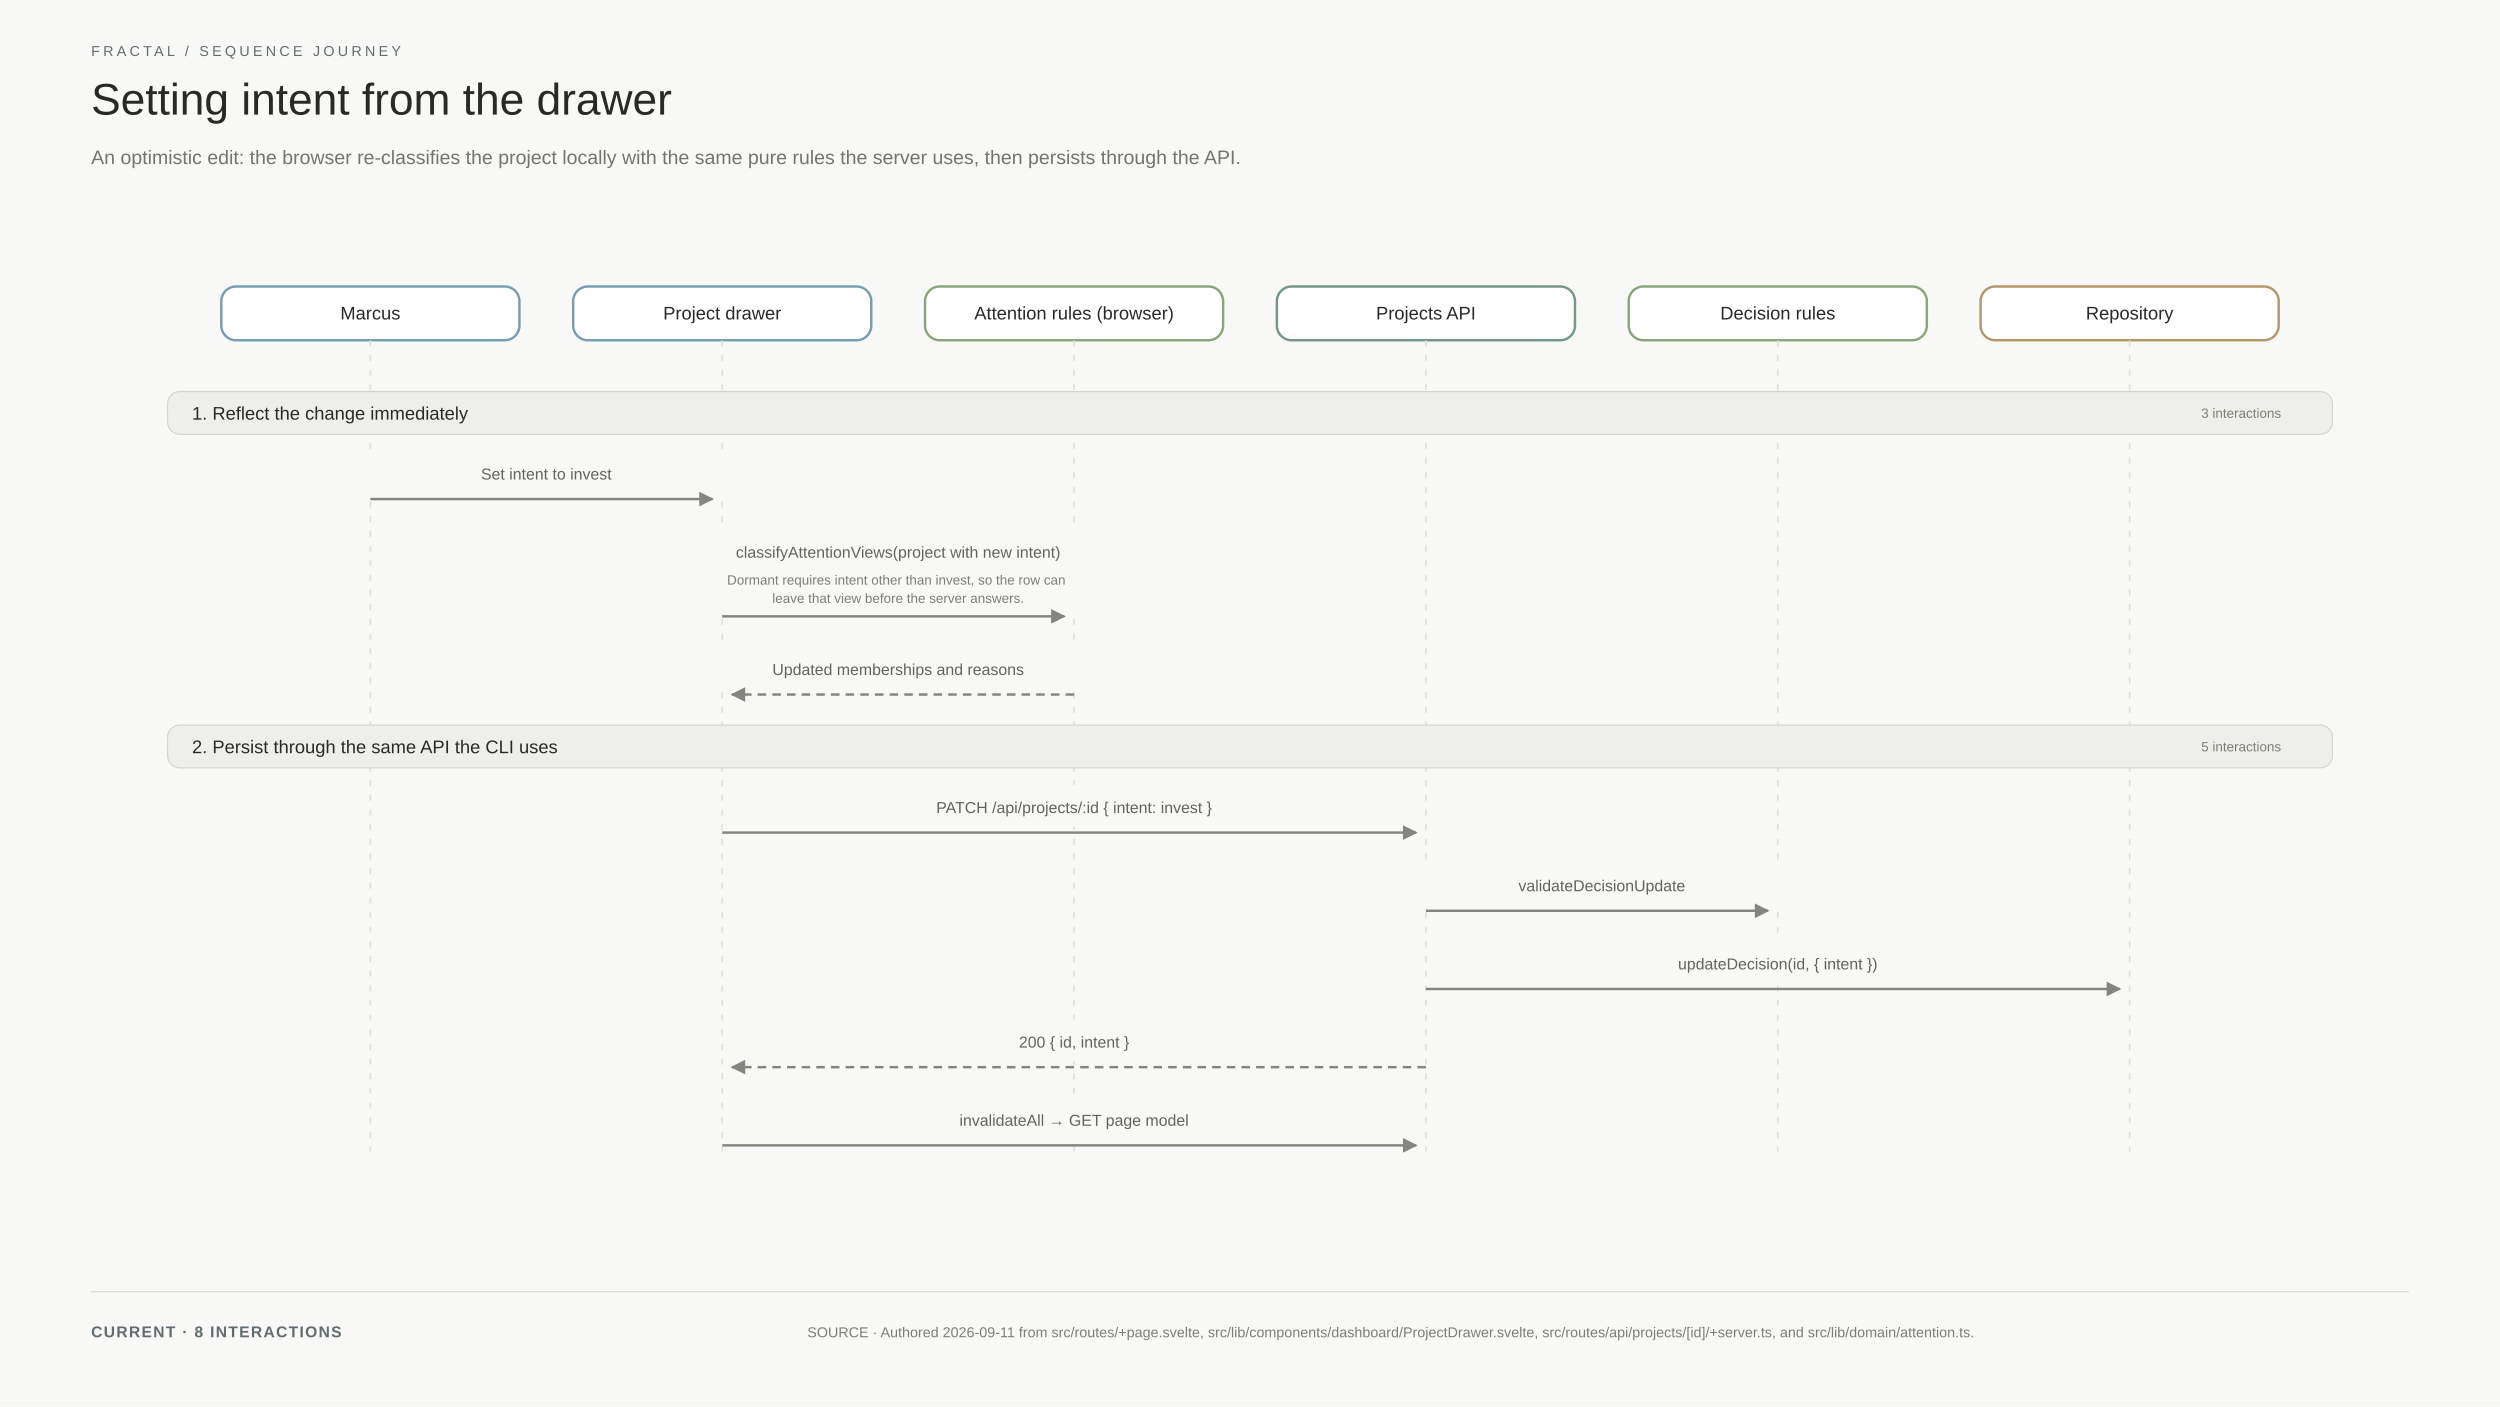
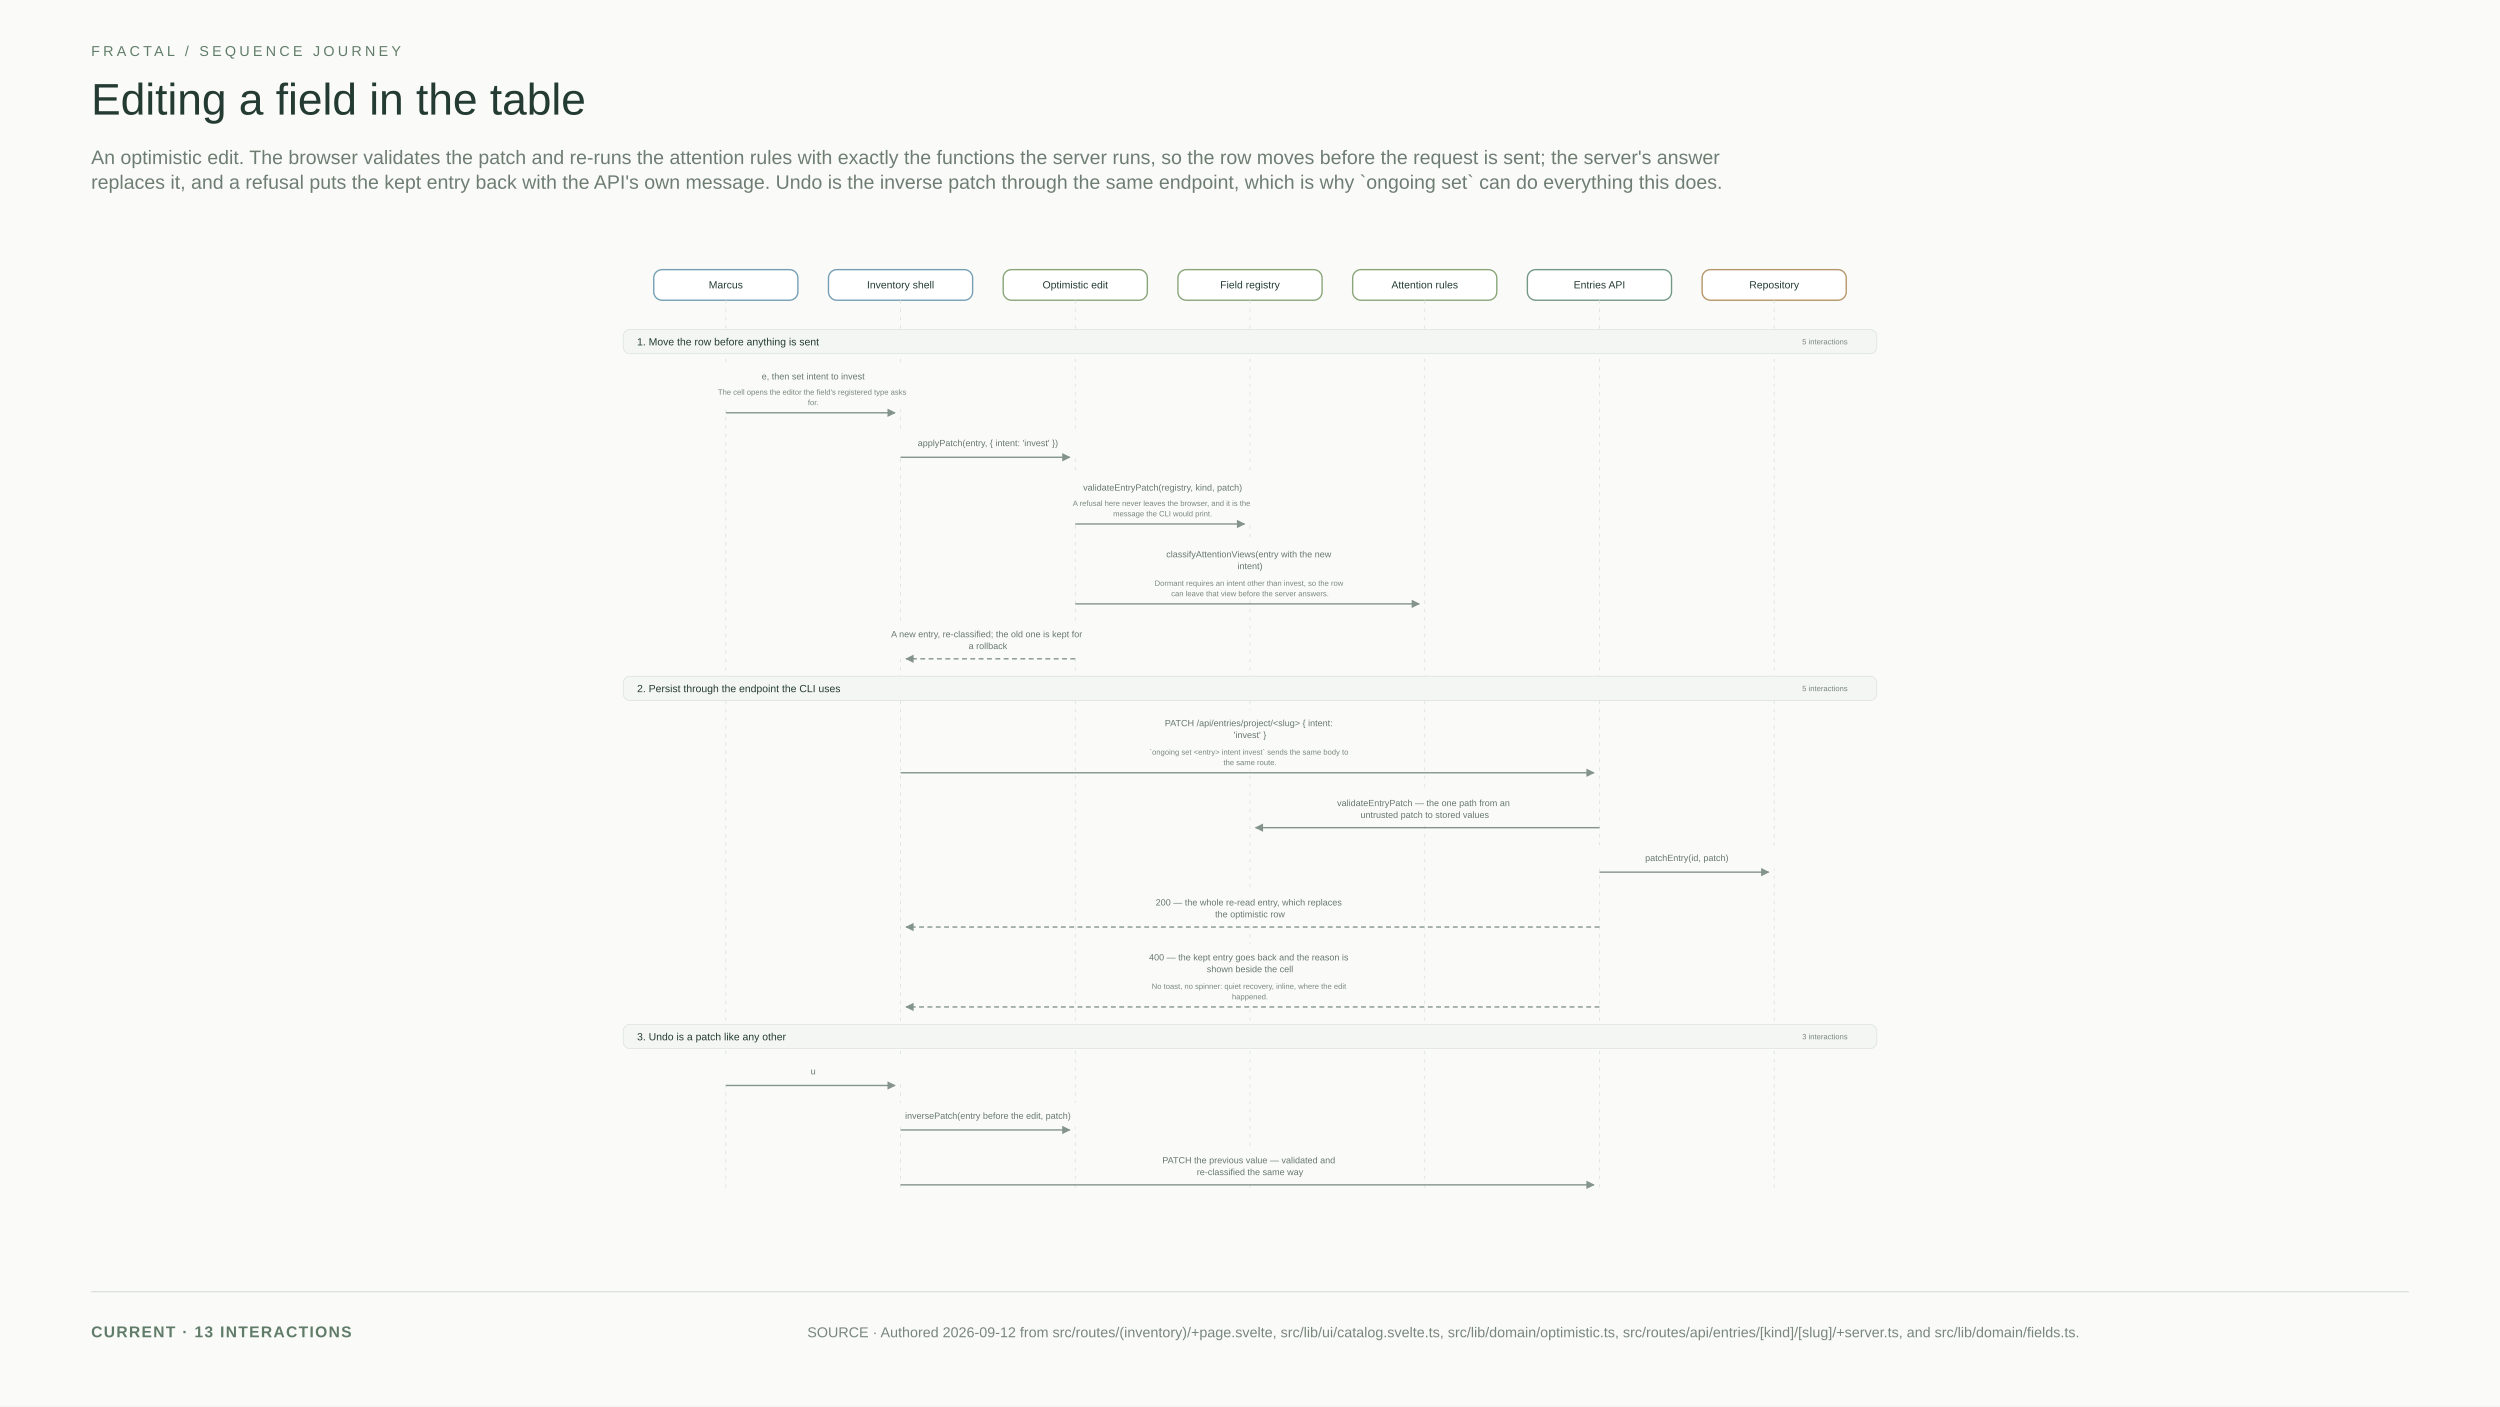
- <svg xmlns="http://www.w3.org/2000/svg" width="1920" height="1080" viewBox="0 0 1920 1080" role="img" aria-labelledby="sequence-title sequence-description" data-theme="graphite" data-theme-appearance="light">
+ <svg xmlns="http://www.w3.org/2000/svg" width="1920" height="1080" viewBox="0 0 1920 1080" role="img" aria-labelledby="sequence-title sequence-description" data-theme="grove" data-theme-appearance="light">
  <defs>
    <marker id="arrow" viewBox="0 0 10 10" refX="9" refY="5" markerWidth="6" markerHeight="6" orient="auto">
-       <path d="M0 0L10 5L0 10Z" fill="#85857f" />
+       <path d="M0 0L10 5L0 10Z" fill="#84948b" />
    </marker>
    <marker id="arrow-open" viewBox="0 0 10 10" refX="9" refY="5" markerWidth="6" markerHeight="6" orient="auto">
-       <path d="M0 0L10 5L0 10" fill="none" stroke="#85857f" stroke-width="1.5" />
+       <path d="M0 0L10 5L0 10" fill="none" stroke="#84948b" stroke-width="1.5" />
    </marker>
  </defs>
-   <rect width="1920" height="1080" fill="#f8f8f6" />
+   <rect width="1920" height="1080" fill="#fafbf8" />
  <g font-family="Arial, Helvetica, sans-serif" data-export-layer="title">
-     <text x="70" y="43" font-size="11" letter-spacing="2.5" fill="#626b6f">FRACTAL / SEQUENCE JOURNEY</text>
-     <text x="70" y="88" text-anchor="start" font-size="34" fill="#292927">
-       <tspan x="70" dy="0">Setting intent from the drawer</tspan>
+     <text x="70" y="43" font-size="11" letter-spacing="2.5" fill="#607c69">FRACTAL / SEQUENCE JOURNEY</text>
+     <text x="70" y="88" text-anchor="start" font-size="34" fill="#243b34">
+       <tspan x="70" dy="0">Editing a field in the table</tspan>
    </text>
-     <text x="70" y="126" text-anchor="start" font-size="15" fill="#74746f">
-       <tspan x="70" dy="0">An optimistic edit: the browser re-classifies the project locally with the same pure rules the server uses, then persists through the API.</tspan>
+     <text x="70" y="126" text-anchor="start" font-size="15" fill="#6e7d72">
+       <tspan x="70" dy="0">An optimistic edit. The browser validates the patch and re-runs the attention rules with exactly the functions the server runs, so the row moves before the request is sent; the server's answer</tspan>
+       <tspan x="70" dy="19">replaces it, and a refusal puts the kept entry back with the API's own message. Undo is the inverse patch through the same endpoint, which is why `ongoing set` can do everything this does.</tspan>
    </text>
  </g>
-   <g font-family="Arial, Helvetica, sans-serif" transform="translate(74.2716 190) scale(0.9382716)">
+   <g font-family="Arial, Helvetica, sans-serif" transform="translate(447.6404 190) scale(0.5337079)">
    <g data-column="person" data-members="person" data-elements="">
-       <rect x="102" y="32" width="244" height="44" rx="12" fill="#ffffff" stroke="#759EB5" stroke-width="2" />
-       <text x="224" y="59" text-anchor="middle" font-size="15" fill="#292927">
-         <tspan x="224" dy="0">Marcus</tspan>
-       </text>
-       <path d="M224 76V740" stroke="#ddddda" stroke-width="1.2" stroke-dasharray="5 7" />
-     </g>
-     <g data-column="drawer" data-members="drawer" data-elements="web.drawer">
-       <rect x="390" y="32" width="244" height="44" rx="12" fill="#ffffff" stroke="#759EB5" stroke-width="2" />
-       <text x="512" y="59" text-anchor="middle" font-size="15" fill="#292927">
-         <tspan x="512" dy="0">Project drawer</tspan>
-       </text>
-       <path d="M512 76V740" stroke="#ddddda" stroke-width="1.2" stroke-dasharray="5 7" />
+       <rect x="102" y="32" width="207.429" height="44" rx="12" fill="#ffffff" stroke="#759EB5" stroke-width="2" />
+       <text x="205.714" y="59" text-anchor="middle" font-size="15" fill="#243b34">
+         <tspan x="205.714" dy="0">Marcus</tspan>
+       </text>
+       <path d="M205.714 76V1354" stroke="#dce2db" stroke-width="1.2" stroke-dasharray="5 7" />
+     </g>
+     <g data-column="shell" data-members="shell" data-elements="inventory.shell">
+       <rect x="353.429" y="32" width="207.429" height="44" rx="12" fill="#ffffff" stroke="#759EB5" stroke-width="2" />
+       <text x="457.143" y="59" text-anchor="middle" font-size="15" fill="#243b34">
+         <tspan x="457.143" dy="0">Inventory shell</tspan>
+       </text>
+       <path d="M457.143 76V1354" stroke="#dce2db" stroke-width="1.2" stroke-dasharray="5 7" />
+     </g>
+     <g data-column="optimistic" data-members="optimistic" data-elements="inventory.optimistic">
+       <rect x="604.857" y="32" width="207.429" height="44" rx="12" fill="#ffffff" stroke="#89A579" stroke-width="2" />
+       <text x="708.571" y="59" text-anchor="middle" font-size="15" fill="#243b34">
+         <tspan x="708.571" dy="0">Optimistic edit</tspan>
+       </text>
+       <path d="M708.571 76V1354" stroke="#dce2db" stroke-width="1.2" stroke-dasharray="5 7" />
+     </g>
+     <g data-column="registry" data-members="registry" data-elements="inventory.registry">
+       <rect x="856.286" y="32" width="207.429" height="44" rx="12" fill="#ffffff" stroke="#89A579" stroke-width="2" />
+       <text x="960" y="59" text-anchor="middle" font-size="15" fill="#243b34">
+         <tspan x="960" dy="0">Field registry</tspan>
+       </text>
+       <path d="M960 76V1354" stroke="#dce2db" stroke-width="1.2" stroke-dasharray="5 7" />
    </g>
    <g data-column="attention" data-members="attention" data-elements="domain.attention">
-       <rect x="678" y="32" width="244" height="44" rx="12" fill="#ffffff" stroke="#89A579" stroke-width="2" />
-       <text x="800" y="59" text-anchor="middle" font-size="15" fill="#292927">
-         <tspan x="800" dy="0">Attention rules (browser)</tspan>
-       </text>
-       <path d="M800 76V740" stroke="#ddddda" stroke-width="1.2" stroke-dasharray="5 7" />
-     </g>
-     <g data-column="api" data-members="api" data-elements="service.projects_api">
-       <rect x="966" y="32" width="244" height="44" rx="12" fill="#ffffff" stroke="#739886" stroke-width="2" />
-       <text x="1088" y="59" text-anchor="middle" font-size="15" fill="#292927">
-         <tspan x="1088" dy="0">Projects API</tspan>
-       </text>
-       <path d="M1088 76V740" stroke="#ddddda" stroke-width="1.2" stroke-dasharray="5 7" />
-     </g>
-     <g data-column="rules" data-members="rules" data-elements="domain.project">
-       <rect x="1254" y="32" width="244" height="44" rx="12" fill="#ffffff" stroke="#89A579" stroke-width="2" />
-       <text x="1376" y="59" text-anchor="middle" font-size="15" fill="#292927">
-         <tspan x="1376" dy="0">Decision rules</tspan>
-       </text>
-       <path d="M1376 76V740" stroke="#ddddda" stroke-width="1.2" stroke-dasharray="5 7" />
+       <rect x="1107.714" y="32" width="207.429" height="44" rx="12" fill="#ffffff" stroke="#89A579" stroke-width="2" />
+       <text x="1211.429" y="59" text-anchor="middle" font-size="15" fill="#243b34">
+         <tspan x="1211.429" dy="0">Attention rules</tspan>
+       </text>
+       <path d="M1211.429 76V1354" stroke="#dce2db" stroke-width="1.2" stroke-dasharray="5 7" />
+     </g>
+     <g data-column="api" data-members="api" data-elements="inventory.entries_api">
+       <rect x="1359.143" y="32" width="207.429" height="44" rx="12" fill="#ffffff" stroke="#739886" stroke-width="2" />
+       <text x="1462.857" y="59" text-anchor="middle" font-size="15" fill="#243b34">
+         <tspan x="1462.857" dy="0">Entries API</tspan>
+       </text>
+       <path d="M1462.857 76V1354" stroke="#dce2db" stroke-width="1.2" stroke-dasharray="5 7" />
    </g>
    <g data-column="repo" data-members="repo" data-elements="catalog.repository">
-       <rect x="1542" y="32" width="244" height="44" rx="12" fill="#ffffff" stroke="#B59669" stroke-width="2" />
-       <text x="1664" y="59" text-anchor="middle" font-size="15" fill="#292927">
-         <tspan x="1664" dy="0">Repository</tspan>
-       </text>
-       <path d="M1664 76V740" stroke="#ddddda" stroke-width="1.2" stroke-dasharray="5 7" />
-     </g>
-     <g data-row-id="optimistic" data-message-ids="choose,reclassify,views" data-participant-ids="person,drawer,attention" data-row-type="phase" data-phase-depth="0" data-collapsed="false">
-       <rect x="58" y="118" width="1772" height="35" rx="10" fill="#eeeeeb" stroke="#d5d5d0" />
-       <text x="78" y="141" text-anchor="start" font-size="15" fill="#292927">
-         <tspan x="78" dy="0">1. Reflect the change immediately</tspan>
-       </text>
-       <text x="1788" y="139.5" text-anchor="end" font-size="11" fill="#7d7d77">3 interactions</text>
-     </g>
-     <g data-row-id="choose" data-message-ids="choose" data-participant-ids="person,drawer" data-row-type="message" data-kind="call">
-       <rect x="188" y="167" width="360" height="34" rx="7" fill="#f8f8f6" />
-       <text x="368" y="190" text-anchor="middle" font-size="13" fill="#62625e">
-         <tspan x="368" dy="0">Set intent to invest</tspan>
-       </text>
-       <path d="M224 206H504" fill="none" stroke="#85857f" stroke-width="2" marker-end="url(#arrow)" />
-     </g>
-     <g data-row-id="reclassify" data-message-ids="reclassify" data-participant-ids="drawer,attention" data-row-type="message" data-kind="call">
-       <rect x="476" y="231" width="360" height="66" rx="7" fill="#f8f8f6" />
-       <text x="656" y="254" text-anchor="middle" font-size="13" fill="#62625e">
-         <tspan x="656" dy="0">classifyAttentionViews(project with new intent)</tspan>
-       </text>
-       <text x="656" y="276" text-anchor="middle" font-size="11" fill="#7d7d77">
-         <tspan x="656" dy="0">Dormant requires intent other than invest, so the row can</tspan>
-         <tspan x="656" dy="15">leave that view before the server answers.</tspan>
-       </text>
-       <path d="M512 302H792" fill="none" stroke="#85857f" stroke-width="2" marker-end="url(#arrow)" />
-     </g>
-     <g data-row-id="views" data-message-ids="views" data-participant-ids="attention,drawer" data-row-type="message" data-kind="return">
-       <rect x="476" y="327" width="360" height="34" rx="7" fill="#f8f8f6" />
-       <text x="656" y="350" text-anchor="middle" font-size="13" fill="#62625e">
-         <tspan x="656" dy="0">Updated memberships and reasons</tspan>
-       </text>
-       <path d="M800 366H520" fill="none" stroke="#85857f" stroke-width="2" stroke-dasharray="7 5" marker-end="url(#arrow)" />
-     </g>
-     <g data-row-id="persist" data-message-ids="patch,validate,write,ok,reload" data-participant-ids="drawer,api,rules,repo" data-row-type="phase" data-phase-depth="0" data-collapsed="false">
-       <rect x="58" y="391" width="1772" height="35" rx="10" fill="#eeeeeb" stroke="#d5d5d0" />
-       <text x="78" y="414" text-anchor="start" font-size="15" fill="#292927">
-         <tspan x="78" dy="0">2. Persist through the same API the CLI uses</tspan>
-       </text>
-       <text x="1788" y="412.5" text-anchor="end" font-size="11" fill="#7d7d77">5 interactions</text>
-     </g>
-     <g data-row-id="patch" data-message-ids="patch" data-participant-ids="drawer,api" data-row-type="message" data-kind="call">
-       <rect x="620" y="440" width="360" height="34" rx="7" fill="#f8f8f6" />
-       <text x="800" y="463" text-anchor="middle" font-size="13" fill="#62625e">
-         <tspan x="800" dy="0">PATCH /api/projects/:id { intent: invest }</tspan>
-       </text>
-       <path d="M512 479H1080" fill="none" stroke="#85857f" stroke-width="2" marker-end="url(#arrow)" />
-     </g>
-     <g data-row-id="validate" data-message-ids="validate" data-participant-ids="api,rules" data-row-type="message" data-kind="call">
-       <rect x="1052" y="504" width="360" height="34" rx="7" fill="#f8f8f6" />
-       <text x="1232" y="527" text-anchor="middle" font-size="13" fill="#62625e">
-         <tspan x="1232" dy="0">validateDecisionUpdate</tspan>
-       </text>
-       <path d="M1088 543H1368" fill="none" stroke="#85857f" stroke-width="2" marker-end="url(#arrow)" />
+       <rect x="1610.571" y="32" width="207.429" height="44" rx="12" fill="#ffffff" stroke="#B59669" stroke-width="2" />
+       <text x="1714.286" y="59" text-anchor="middle" font-size="15" fill="#243b34">
+         <tspan x="1714.286" dy="0">Repository</tspan>
+       </text>
+       <path d="M1714.286 76V1354" stroke="#dce2db" stroke-width="1.2" stroke-dasharray="5 7" />
+     </g>
+     <g data-row-id="apply-locally" data-message-ids="choose,apply,validate-local,reclassify,moved" data-participant-ids="person,shell,optimistic,registry,attention" data-row-type="phase" data-phase-depth="0" data-collapsed="false">
+       <rect x="58" y="118" width="1804" height="35" rx="10" fill="#f4f6f3" stroke="#d9e0da" />
+       <text x="78" y="141" text-anchor="start" font-size="15" fill="#243b34">
+         <tspan x="78" dy="0">1. Move the row before anything is sent</tspan>
+       </text>
+       <text x="1820" y="139.5" text-anchor="end" font-size="11" fill="#78867c">5 interactions</text>
+     </g>
+     <g data-row-id="choose" data-message-ids="choose" data-participant-ids="person,shell" data-row-type="message" data-kind="call">
+       <rect x="151.429" y="167" width="360" height="66" rx="7" fill="#fafbf8" />
+       <text x="331.429" y="190" text-anchor="middle" font-size="13" fill="#66766d">
+         <tspan x="331.429" dy="0">e, then set intent to invest</tspan>
+       </text>
+       <text x="331.429" y="212" text-anchor="middle" font-size="11" fill="#78867c">
+         <tspan x="331.429" dy="0">The cell opens the editor the field's registered type asks</tspan>
+         <tspan x="331.429" dy="15">for.</tspan>
+       </text>
+       <path d="M205.714 238H449.143" fill="none" stroke="#84948b" stroke-width="2" marker-end="url(#arrow)" />
+     </g>
+     <g data-row-id="apply" data-message-ids="apply" data-participant-ids="shell,optimistic" data-row-type="message" data-kind="call">
+       <rect x="402.857" y="263" width="360" height="34" rx="7" fill="#fafbf8" />
+       <text x="582.857" y="286" text-anchor="middle" font-size="13" fill="#66766d">
+         <tspan x="582.857" dy="0">applyPatch(entry, { intent: 'invest' })</tspan>
+       </text>
+       <path d="M457.143 302H700.571" fill="none" stroke="#84948b" stroke-width="2" marker-end="url(#arrow)" />
+     </g>
+     <g data-row-id="validate-local" data-message-ids="validate-local" data-participant-ids="optimistic,registry" data-row-type="message" data-kind="call">
+       <rect x="654.286" y="327" width="360" height="66" rx="7" fill="#fafbf8" />
+       <text x="834.286" y="350" text-anchor="middle" font-size="13" fill="#66766d">
+         <tspan x="834.286" dy="0">validateEntryPatch(registry, kind, patch)</tspan>
+       </text>
+       <text x="834.286" y="372" text-anchor="middle" font-size="11" fill="#78867c">
+         <tspan x="834.286" dy="0">A refusal here never leaves the browser, and it is the</tspan>
+         <tspan x="834.286" dy="15">message the CLI would print.</tspan>
+       </text>
+       <path d="M708.571 398H952" fill="none" stroke="#84948b" stroke-width="2" marker-end="url(#arrow)" />
+     </g>
+     <g data-row-id="reclassify" data-message-ids="reclassify" data-participant-ids="optimistic,attention" data-row-type="message" data-kind="call">
+       <rect x="780" y="423" width="360" height="85" rx="7" fill="#fafbf8" />
+       <text x="960" y="446" text-anchor="middle" font-size="13" fill="#66766d">
+         <tspan x="960" dy="0">classifyAttentionViews(entry with the new</tspan>
+         <tspan x="960" dy="17">intent)</tspan>
+       </text>
+       <text x="960" y="487" text-anchor="middle" font-size="11" fill="#78867c">
+         <tspan x="960" dy="0">Dormant requires an intent other than invest, so the row</tspan>
+         <tspan x="960" dy="15">can leave that view before the server answers.</tspan>
+       </text>
+       <path d="M708.571 513H1203.429" fill="none" stroke="#84948b" stroke-width="2" marker-end="url(#arrow)" />
+     </g>
+     <g data-row-id="moved" data-message-ids="moved" data-participant-ids="optimistic,shell" data-row-type="message" data-kind="return">
+       <rect x="402.857" y="538" width="360" height="49" rx="7" fill="#fafbf8" />
+       <text x="582.857" y="561" text-anchor="middle" font-size="13" fill="#66766d">
+         <tspan x="582.857" dy="0">A new entry, re-classified; the old one is kept for</tspan>
+         <tspan x="582.857" dy="17">a rollback</tspan>
+       </text>
+       <path d="M708.571 592H465.143" fill="none" stroke="#84948b" stroke-width="2" stroke-dasharray="7 5" marker-end="url(#arrow)" />
+     </g>
+     <g data-row-id="persist" data-message-ids="patch,validate-server,write,ok,refused" data-participant-ids="shell,api,registry,repo" data-row-type="phase" data-phase-depth="0" data-collapsed="false">
+       <rect x="58" y="617" width="1804" height="35" rx="10" fill="#f4f6f3" stroke="#d9e0da" />
+       <text x="78" y="640" text-anchor="start" font-size="15" fill="#243b34">
+         <tspan x="78" dy="0">2. Persist through the endpoint the CLI uses</tspan>
+       </text>
+       <text x="1820" y="638.5" text-anchor="end" font-size="11" fill="#78867c">5 interactions</text>
+     </g>
+     <g data-row-id="patch" data-message-ids="patch" data-participant-ids="shell,api" data-row-type="message" data-kind="call">
+       <rect x="780" y="666" width="360" height="85" rx="7" fill="#fafbf8" />
+       <text x="960" y="689" text-anchor="middle" font-size="13" fill="#66766d">
+         <tspan x="960" dy="0">PATCH /api/entries/project/&lt;slug&gt; { intent:</tspan>
+         <tspan x="960" dy="17">'invest' }</tspan>
+       </text>
+       <text x="960" y="730" text-anchor="middle" font-size="11" fill="#78867c">
+         <tspan x="960" dy="0">`ongoing set &lt;entry&gt; intent invest` sends the same body to</tspan>
+         <tspan x="960" dy="15">the same route.</tspan>
+       </text>
+       <path d="M457.143 756H1454.857" fill="none" stroke="#84948b" stroke-width="2" marker-end="url(#arrow)" />
+     </g>
+     <g data-row-id="validate-server" data-message-ids="validate-server" data-participant-ids="api,registry" data-row-type="message" data-kind="call">
+       <rect x="1031.429" y="781" width="360" height="49" rx="7" fill="#fafbf8" />
+       <text x="1211.429" y="804" text-anchor="middle" font-size="13" fill="#66766d">
+         <tspan x="1211.429" dy="0">validateEntryPatch — the one path from an</tspan>
+         <tspan x="1211.429" dy="17">untrusted patch to stored values</tspan>
+       </text>
+       <path d="M1462.857 835H968" fill="none" stroke="#84948b" stroke-width="2" marker-end="url(#arrow)" />
    </g>
    <g data-row-id="write" data-message-ids="write" data-participant-ids="api,repo" data-row-type="message" data-kind="call">
-       <rect x="1196" y="568" width="360" height="34" rx="7" fill="#f8f8f6" />
-       <text x="1376" y="591" text-anchor="middle" font-size="13" fill="#62625e">
-         <tspan x="1376" dy="0">updateDecision(id, { intent })</tspan>
-       </text>
-       <path d="M1088 607H1656" fill="none" stroke="#85857f" stroke-width="2" marker-end="url(#arrow)" />
-     </g>
-     <g data-row-id="ok" data-message-ids="ok" data-participant-ids="api,drawer" data-row-type="message" data-kind="return">
-       <rect x="620" y="632" width="360" height="34" rx="7" fill="#f8f8f6" />
-       <text x="800" y="655" text-anchor="middle" font-size="13" fill="#62625e">
-         <tspan x="800" dy="0">200 { id, intent }</tspan>
-       </text>
-       <path d="M1088 671H520" fill="none" stroke="#85857f" stroke-width="2" stroke-dasharray="7 5" marker-end="url(#arrow)" />
-     </g>
-     <g data-row-id="reload" data-message-ids="reload" data-participant-ids="drawer,api" data-row-type="message" data-kind="call">
-       <rect x="620" y="696" width="360" height="34" rx="7" fill="#f8f8f6" />
-       <text x="800" y="719" text-anchor="middle" font-size="13" fill="#62625e">
-         <tspan x="800" dy="0">invalidateAll → GET page model</tspan>
-       </text>
-       <path d="M512 735H1080" fill="none" stroke="#85857f" stroke-width="2" marker-end="url(#arrow)" />
+       <rect x="1408.571" y="860" width="360" height="34" rx="7" fill="#fafbf8" />
+       <text x="1588.571" y="883" text-anchor="middle" font-size="13" fill="#66766d">
+         <tspan x="1588.571" dy="0">patchEntry(id, patch)</tspan>
+       </text>
+       <path d="M1462.857 899H1706.286" fill="none" stroke="#84948b" stroke-width="2" marker-end="url(#arrow)" />
+     </g>
+     <g data-row-id="ok" data-message-ids="ok" data-participant-ids="api,shell" data-row-type="message" data-kind="return">
+       <rect x="780" y="924" width="360" height="49" rx="7" fill="#fafbf8" />
+       <text x="960" y="947" text-anchor="middle" font-size="13" fill="#66766d">
+         <tspan x="960" dy="0">200 — the whole re-read entry, which replaces</tspan>
+         <tspan x="960" dy="17">the optimistic row</tspan>
+       </text>
+       <path d="M1462.857 978H465.143" fill="none" stroke="#84948b" stroke-width="2" stroke-dasharray="7 5" marker-end="url(#arrow)" />
+     </g>
+     <g data-row-id="refused" data-message-ids="refused" data-participant-ids="api,shell" data-row-type="message" data-kind="return">
+       <rect x="780" y="1003" width="360" height="85" rx="7" fill="#fafbf8" />
+       <text x="960" y="1026" text-anchor="middle" font-size="13" fill="#66766d">
+         <tspan x="960" dy="0">400 — the kept entry goes back and the reason is</tspan>
+         <tspan x="960" dy="17">shown beside the cell</tspan>
+       </text>
+       <text x="960" y="1067" text-anchor="middle" font-size="11" fill="#78867c">
+         <tspan x="960" dy="0">No toast, no spinner: quiet recovery, inline, where the edit</tspan>
+         <tspan x="960" dy="15">happened.</tspan>
+       </text>
+       <path d="M1462.857 1093H465.143" fill="none" stroke="#84948b" stroke-width="2" stroke-dasharray="7 5" marker-end="url(#arrow)" />
+     </g>
+     <g data-row-id="undo" data-message-ids="press-u,inverse,undo-patch" data-participant-ids="person,shell,optimistic,api" data-row-type="phase" data-phase-depth="0" data-collapsed="false">
+       <rect x="58" y="1118" width="1804" height="35" rx="10" fill="#f4f6f3" stroke="#d9e0da" />
+       <text x="78" y="1141" text-anchor="start" font-size="15" fill="#243b34">
+         <tspan x="78" dy="0">3. Undo is a patch like any other</tspan>
+       </text>
+       <text x="1820" y="1139.5" text-anchor="end" font-size="11" fill="#78867c">3 interactions</text>
+     </g>
+     <g data-row-id="press-u" data-message-ids="press-u" data-participant-ids="person,shell" data-row-type="message" data-kind="call">
+       <rect x="151.429" y="1167" width="360" height="34" rx="7" fill="#fafbf8" />
+       <text x="331.429" y="1190" text-anchor="middle" font-size="13" fill="#66766d">
+         <tspan x="331.429" dy="0">u</tspan>
+       </text>
+       <path d="M205.714 1206H449.143" fill="none" stroke="#84948b" stroke-width="2" marker-end="url(#arrow)" />
+     </g>
+     <g data-row-id="inverse" data-message-ids="inverse" data-participant-ids="shell,optimistic" data-row-type="message" data-kind="call">
+       <rect x="402.857" y="1231" width="360" height="34" rx="7" fill="#fafbf8" />
+       <text x="582.857" y="1254" text-anchor="middle" font-size="13" fill="#66766d">
+         <tspan x="582.857" dy="0">inversePatch(entry before the edit, patch)</tspan>
+       </text>
+       <path d="M457.143 1270H700.571" fill="none" stroke="#84948b" stroke-width="2" marker-end="url(#arrow)" />
+     </g>
+     <g data-row-id="undo-patch" data-message-ids="undo-patch" data-participant-ids="shell,api" data-row-type="message" data-kind="call">
+       <rect x="780" y="1295" width="360" height="49" rx="7" fill="#fafbf8" />
+       <text x="960" y="1318" text-anchor="middle" font-size="13" fill="#66766d">
+         <tspan x="960" dy="0">PATCH the previous value — validated and</tspan>
+         <tspan x="960" dy="17">re-classified the same way</tspan>
+       </text>
+       <path d="M457.143 1349H1454.857" fill="none" stroke="#84948b" stroke-width="2" marker-end="url(#arrow)" />
    </g>
  </g>
  <g font-family="Arial, Helvetica, sans-serif" data-export-layer="footer">
-     <path d="M70 992H1850" stroke="#ddddda" />
-     <text x="70" y="1027" font-size="12" font-weight="600" letter-spacing="1" fill="#626b6f">CURRENT · 8 INTERACTIONS</text>
-     <text x="620" y="1027" font-size="11" fill="#7d7d77">SOURCE · Authored 2026-09-11 from src/routes/+page.svelte, src/lib/components/dashboard/ProjectDrawer.svelte, src/routes/api/projects/[id]/+server.ts, and src/lib/domain/attention.ts.</text>
+     <path d="M70 992H1850" stroke="#dce2db" />
+     <text x="70" y="1027" font-size="12" font-weight="600" letter-spacing="1" fill="#607c69">CURRENT · 13 INTERACTIONS</text>
+     <text x="620" y="1027" font-size="11" fill="#78867c">SOURCE · Authored 2026-09-12 from src/routes/(inventory)/+page.svelte, src/lib/ui/catalog.svelte.ts, src/lib/domain/optimistic.ts, src/routes/api/entries/[kind]/[slug]/+server.ts, and src/lib/domain/fields.ts.</text>
  </g>
</svg>
